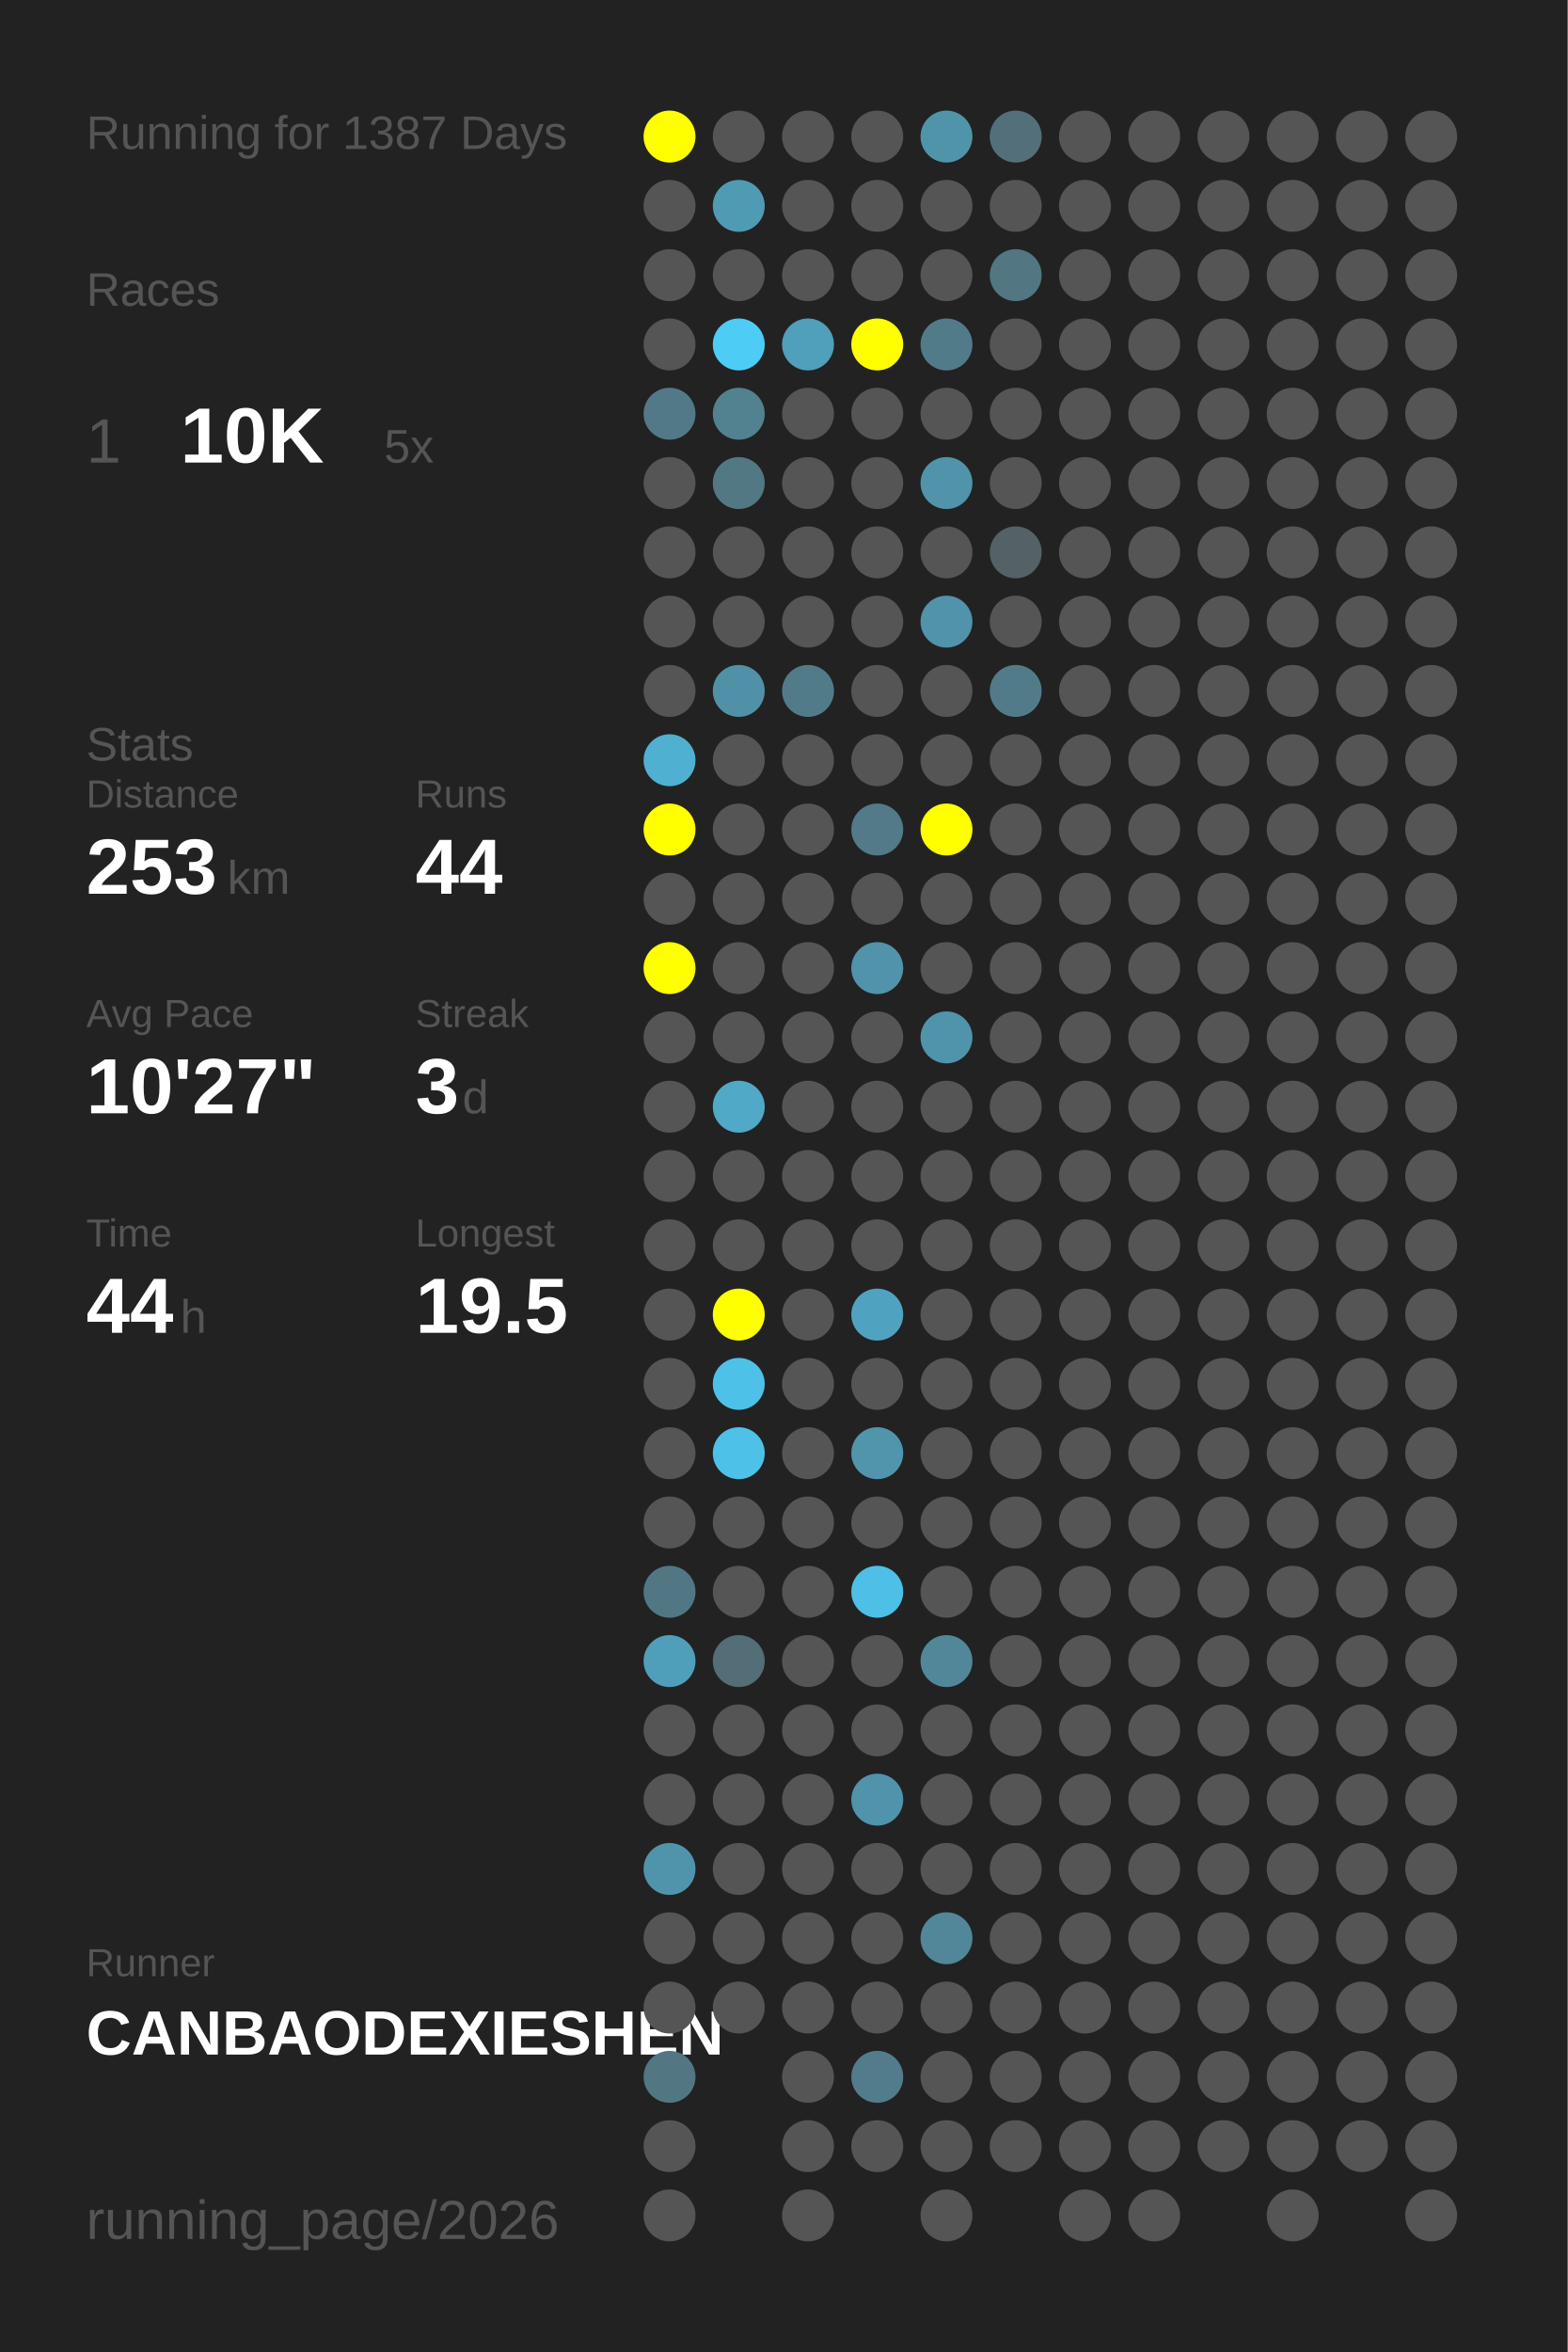
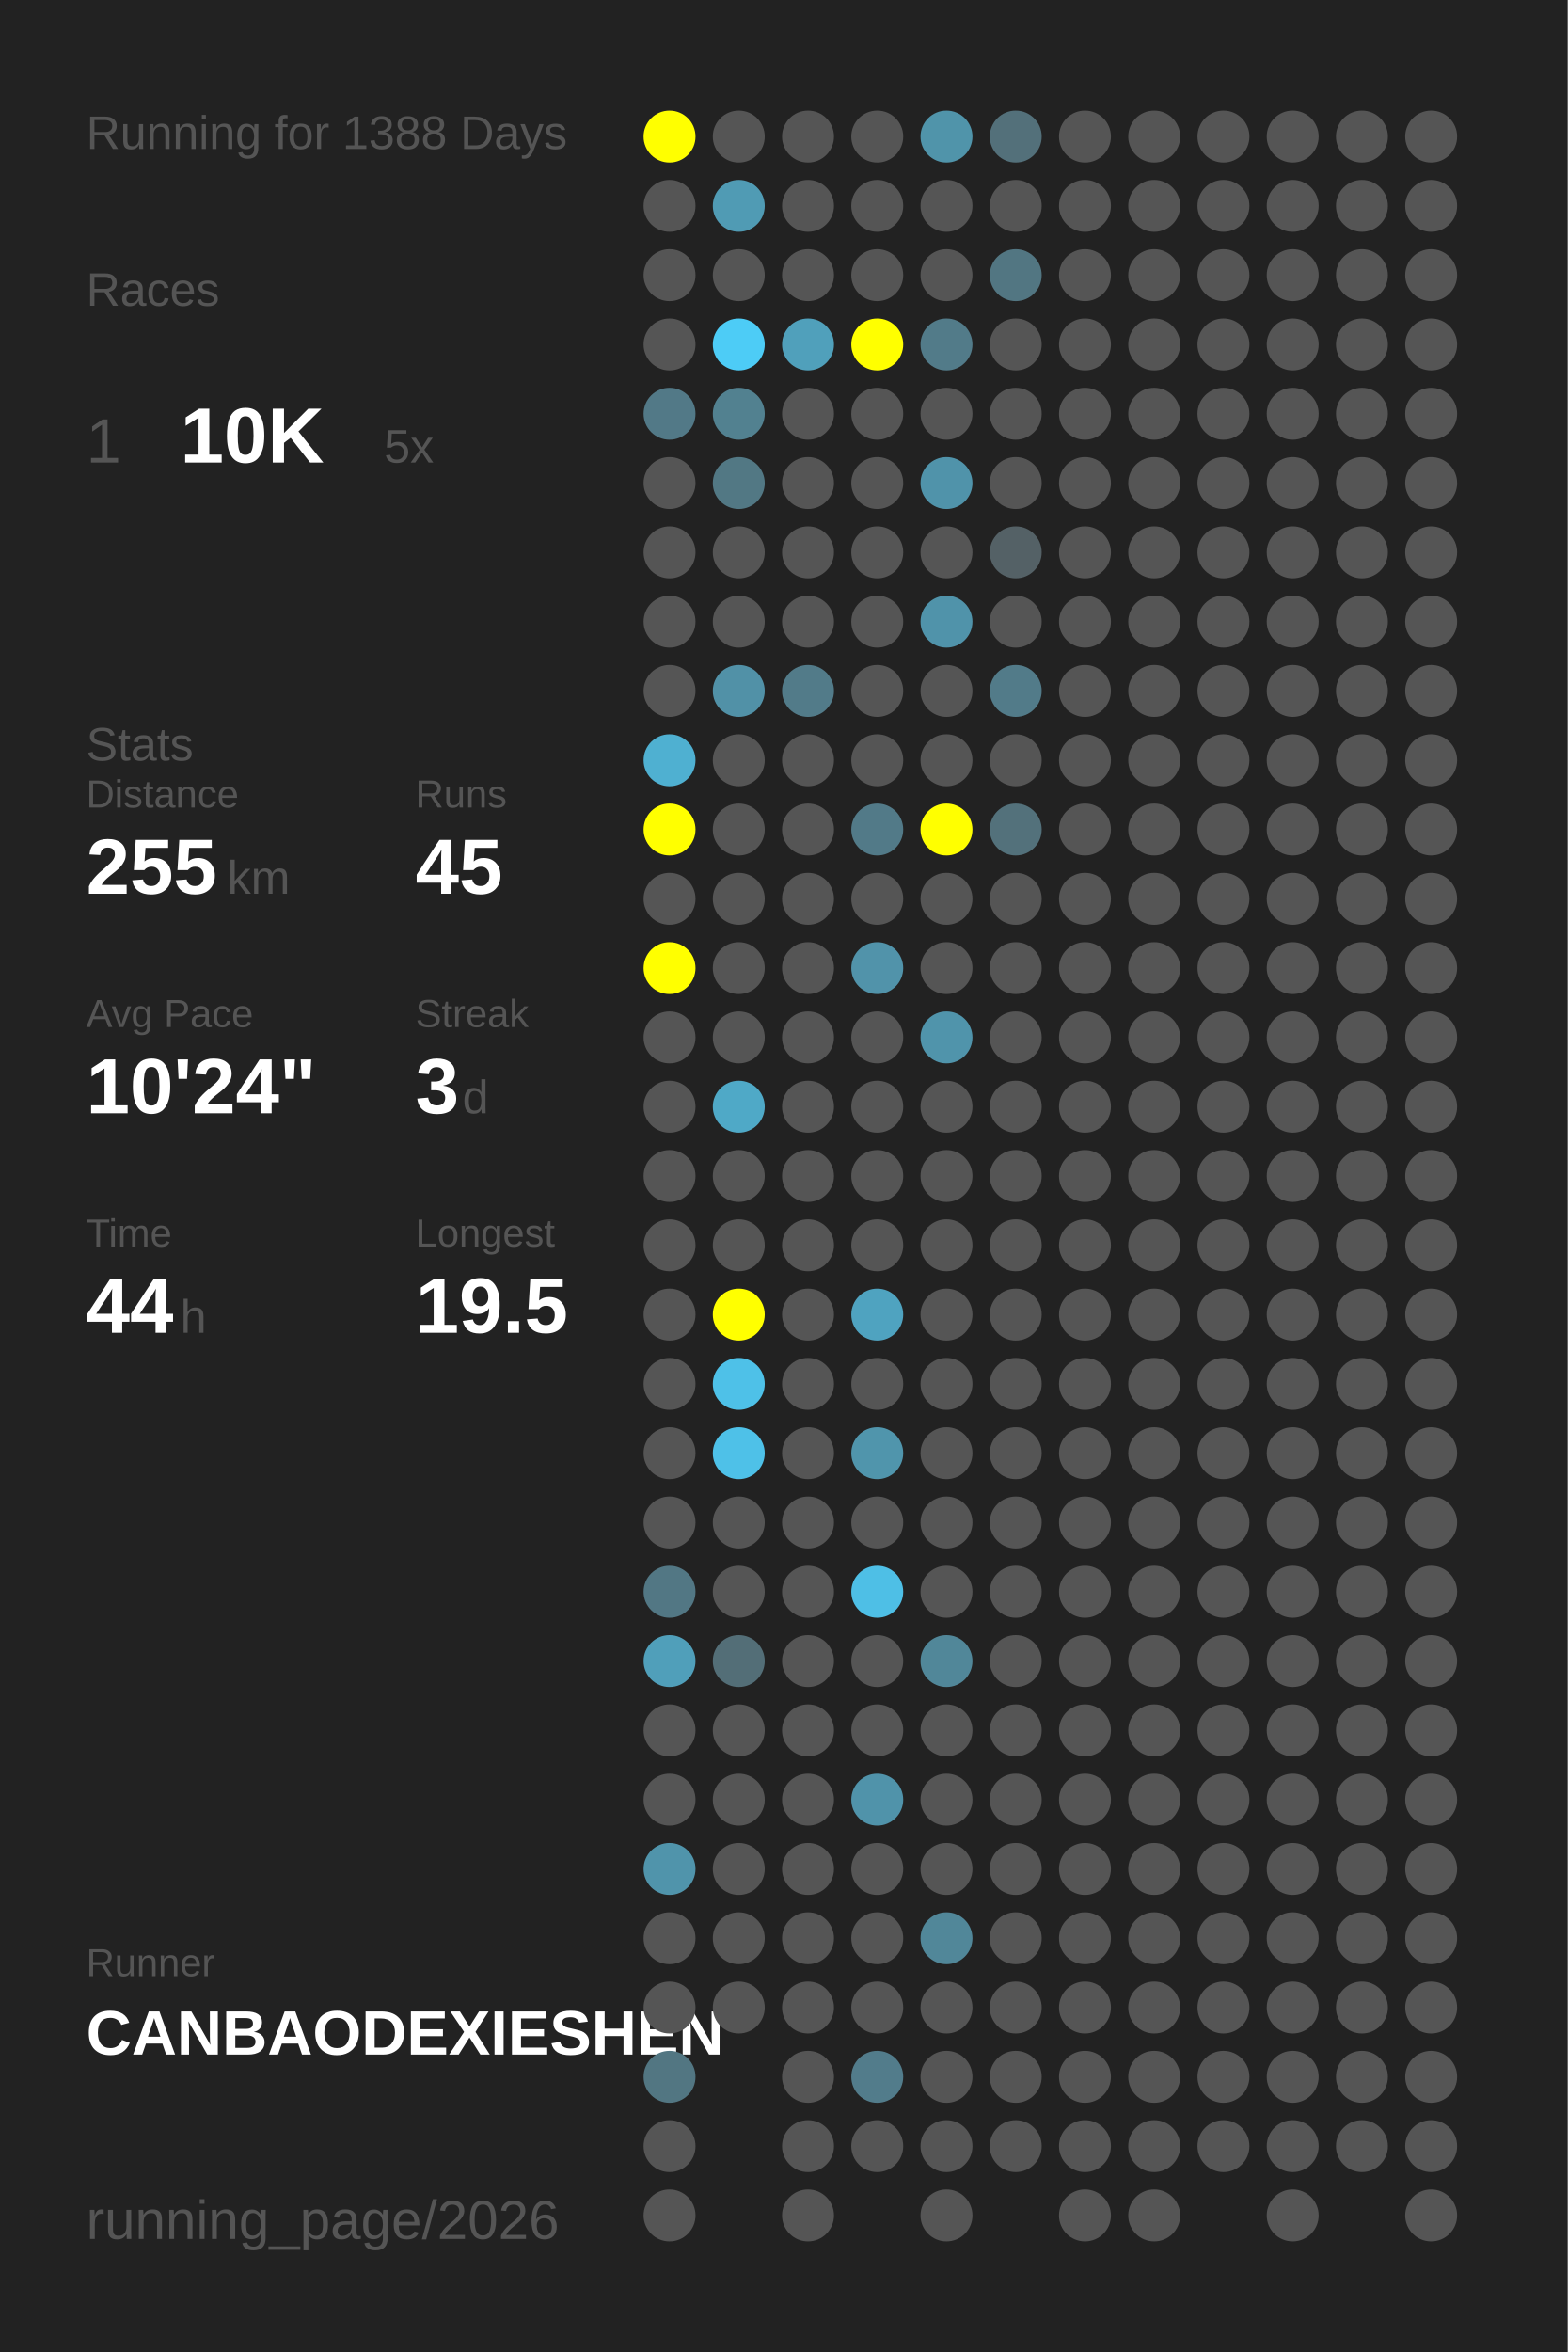
<svg xmlns="http://www.w3.org/2000/svg" baseProfile="full" height="300mm" version="1.1" viewBox="0,0,200,300" width="200mm">
  <defs />
  <rect fill="#222222" height="300" width="200" x="0" y="0" />
-   <text fill="#555555" style="font-size:6px; font-family:Arial;" x="11" y="19">Running for 1387 Days</text>
+   <text fill="#555555" style="font-size:6px; font-family:Arial;" x="11" y="19">Running for 1388 Days</text>
  <text fill="#555555" style="font-size:6px; font-family:Arial;" x="11" y="39">Races</text>
  <text fill="#555555" style="font-size:8px; font-family:Arial;" x="11" y="59">1</text>
  <text fill="#FFFFFF" style="font-size:10px; font-family:Arial; font-weight:bold;" x="23" y="59">10K</text>
  <text fill="#555555" style="font-size:6px; font-family:Arial;" x="49" y="59">5x</text>
  <text fill="#555555" style="font-size:6px; font-family:Arial;" x="11" y="97">Stats</text>
  <text fill="#555555" style="font-size:5px; font-family:Arial;" x="11" y="103">Distance</text>
-   <text fill="#FFFFFF" style="font-size:10px; font-family:Arial; font-weight:bold;" x="11" y="114">253</text>
+   <text fill="#FFFFFF" style="font-size:10px; font-family:Arial; font-weight:bold;" x="11" y="114">255</text>
  <text fill="#555555" style="font-size:6px; font-family:Arial;" x="29" y="114">km</text>
  <text fill="#555555" style="font-size:5px; font-family:Arial;" x="53" y="103">Runs</text>
-   <text fill="#FFFFFF" style="font-size:10px; font-family:Arial; font-weight:bold;" x="53" y="114">44</text>
+   <text fill="#FFFFFF" style="font-size:10px; font-family:Arial; font-weight:bold;" x="53" y="114">45</text>
  <text fill="#555555" style="font-size:5px; font-family:Arial;" x="11" y="131">Avg Pace</text>
-   <text fill="#FFFFFF" style="font-size:10px; font-family:Arial; font-weight:bold;" x="11" y="142">10'27"</text>
+   <text fill="#FFFFFF" style="font-size:10px; font-family:Arial; font-weight:bold;" x="11" y="142">10'24"</text>
  <text fill="#555555" style="font-size:5px; font-family:Arial;" x="53" y="131">Streak</text>
  <text fill="#FFFFFF" style="font-size:10px; font-family:Arial; font-weight:bold;" x="53" y="142">3</text>
  <text fill="#555555" style="font-size:6px; font-family:Arial;" x="59" y="142">d</text>
  <text fill="#555555" style="font-size:5px; font-family:Arial;" x="11" y="159">Time</text>
  <text fill="#FFFFFF" style="font-size:10px; font-family:Arial; font-weight:bold;" x="11" y="170">44</text>
  <text fill="#555555" style="font-size:6px; font-family:Arial;" x="23" y="170">h</text>
  <text fill="#555555" style="font-size:5px; font-family:Arial;" x="53" y="159">Longest</text>
  <text fill="#FFFFFF" style="font-size:10px; font-family:Arial; font-weight:bold;" x="53" y="170">19.5</text>
  <text fill="#555555" style="font-size:5px; font-family:Arial;" x="11" y="252.065">Runner</text>
  <text fill="#FFFFFF" style="font-size:8px; font-family:Arial; font-weight:bold;" x="11" y="262.065">CANBAODEXIESHEN</text>
  <text fill="#555555" style="font-size:7px; font-family:Arial;" x="11" y="285.581">running_page/2026</text>
  <circle cx="85.417" cy="17.419" fill="#FFFF00" r="3.312" />
  <circle cx="85.417" cy="26.258" fill="#555555" r="3.312" />
  <circle cx="85.417" cy="35.097" fill="#555555" r="3.312" />
  <circle cx="85.417" cy="43.935" fill="#555555" r="3.312" />
  <circle cx="85.417" cy="52.774" fill="#527987" r="3.312" />
  <circle cx="85.417" cy="61.613" fill="#555555" r="3.312" />
  <circle cx="85.417" cy="70.452" fill="#555555" r="3.312" />
  <circle cx="85.417" cy="79.29" fill="#555555" r="3.312" />
  <circle cx="85.417" cy="88.129" fill="#555555" r="3.312" />
  <circle cx="85.417" cy="96.968" fill="#4fb0d1" r="3.312" />
  <circle cx="85.417" cy="105.806" fill="#FFFF00" r="3.312" />
  <circle cx="85.417" cy="114.645" fill="#555555" r="3.312" />
  <circle cx="85.417" cy="123.484" fill="#FFFF00" r="3.312" />
  <circle cx="85.417" cy="132.323" fill="#555555" r="3.312" />
  <circle cx="85.417" cy="141.161" fill="#555555" r="3.312" />
  <circle cx="85.417" cy="150" fill="#555555" r="3.312" />
  <circle cx="85.417" cy="158.839" fill="#555555" r="3.312" />
  <circle cx="85.417" cy="167.677" fill="#555555" r="3.312" />
  <circle cx="85.417" cy="176.516" fill="#555555" r="3.312" />
  <circle cx="85.417" cy="185.355" fill="#555555" r="3.312" />
  <circle cx="85.417" cy="194.194" fill="#555555" r="3.312" />
  <circle cx="85.417" cy="203.032" fill="#527784" r="3.312" />
  <circle cx="85.417" cy="211.871" fill="#509fba" r="3.312" />
  <circle cx="85.417" cy="220.71" fill="#555555" r="3.312" />
  <circle cx="85.417" cy="229.548" fill="#555555" r="3.312" />
  <circle cx="85.417" cy="238.387" fill="#5094ab" r="3.312" />
  <circle cx="85.417" cy="247.226" fill="#555555" r="3.312" />
  <circle cx="85.417" cy="256.065" fill="#555555" r="3.312" />
  <circle cx="85.417" cy="264.903" fill="#527682" r="3.312" />
  <circle cx="85.417" cy="273.742" fill="#555555" r="3.312" />
  <circle cx="85.417" cy="282.581" fill="#555555" r="3.312" />
  <circle cx="94.25" cy="17.419" fill="#555555" r="3.312" />
  <circle cx="94.25" cy="26.258" fill="#509bb4" r="3.312" />
  <circle cx="94.25" cy="35.097" fill="#555555" r="3.312" />
  <circle cx="94.25" cy="43.935" fill="#4dccf6" r="3.312" />
  <circle cx="94.25" cy="52.774" fill="#528190" r="3.312" />
  <circle cx="94.25" cy="61.613" fill="#527884" r="3.312" />
  <circle cx="94.25" cy="70.452" fill="#555555" r="3.312" />
  <circle cx="94.25" cy="79.29" fill="#555555" r="3.312" />
  <circle cx="94.25" cy="88.129" fill="#5191a7" r="3.312" />
  <circle cx="94.25" cy="96.968" fill="#555555" r="3.312" />
  <circle cx="94.25" cy="105.806" fill="#555555" r="3.312" />
  <circle cx="94.25" cy="114.645" fill="#555555" r="3.312" />
  <circle cx="94.25" cy="123.484" fill="#555555" r="3.312" />
  <circle cx="94.25" cy="132.323" fill="#555555" r="3.312" />
  <circle cx="94.25" cy="141.161" fill="#4fa9c7" r="3.312" />
  <circle cx="94.25" cy="150" fill="#555555" r="3.312" />
  <circle cx="94.25" cy="158.839" fill="#555555" r="3.312" />
  <circle cx="94.25" cy="167.677" fill="#FFFF00" r="3.312" />
  <circle cx="94.25" cy="176.516" fill="#4ec1e8" r="3.312" />
  <circle cx="94.25" cy="185.355" fill="#4ec1e8" r="3.312" />
  <circle cx="94.25" cy="194.194" fill="#555555" r="3.312" />
  <circle cx="94.25" cy="203.032" fill="#555555" r="3.312" />
  <circle cx="94.25" cy="211.871" fill="#536e77" r="3.312" />
  <circle cx="94.25" cy="220.71" fill="#555555" r="3.312" />
  <circle cx="94.25" cy="229.548" fill="#555555" r="3.312" />
  <circle cx="94.25" cy="238.387" fill="#555555" r="3.312" />
  <circle cx="94.25" cy="247.226" fill="#555555" r="3.312" />
  <circle cx="94.25" cy="256.065" fill="#555555" r="3.312" />
  <circle cx="103.083" cy="17.419" fill="#555555" r="3.312" />
  <circle cx="103.083" cy="26.258" fill="#555555" r="3.312" />
  <circle cx="103.083" cy="35.097" fill="#555555" r="3.312" />
  <circle cx="103.083" cy="43.935" fill="#50a0bb" r="3.312" />
  <circle cx="103.083" cy="52.774" fill="#555555" r="3.312" />
  <circle cx="103.083" cy="61.613" fill="#555555" r="3.312" />
  <circle cx="103.083" cy="70.452" fill="#555555" r="3.312" />
  <circle cx="103.083" cy="79.29" fill="#555555" r="3.312" />
  <circle cx="103.083" cy="88.129" fill="#527b89" r="3.312" />
  <circle cx="103.083" cy="96.968" fill="#555555" r="3.312" />
  <circle cx="103.083" cy="105.806" fill="#555555" r="3.312" />
  <circle cx="103.083" cy="114.645" fill="#555555" r="3.312" />
  <circle cx="103.083" cy="123.484" fill="#555555" r="3.312" />
  <circle cx="103.083" cy="132.323" fill="#555555" r="3.312" />
  <circle cx="103.083" cy="141.161" fill="#555555" r="3.312" />
  <circle cx="103.083" cy="150" fill="#555555" r="3.312" />
  <circle cx="103.083" cy="158.839" fill="#555555" r="3.312" />
  <circle cx="103.083" cy="167.677" fill="#555555" r="3.312" />
  <circle cx="103.083" cy="176.516" fill="#555555" r="3.312" />
  <circle cx="103.083" cy="185.355" fill="#555555" r="3.312" />
  <circle cx="103.083" cy="194.194" fill="#555555" r="3.312" />
  <circle cx="103.083" cy="203.032" fill="#555555" r="3.312" />
  <circle cx="103.083" cy="211.871" fill="#555555" r="3.312" />
  <circle cx="103.083" cy="220.71" fill="#555555" r="3.312" />
  <circle cx="103.083" cy="229.548" fill="#555555" r="3.312" />
  <circle cx="103.083" cy="238.387" fill="#555555" r="3.312" />
  <circle cx="103.083" cy="247.226" fill="#555555" r="3.312" />
  <circle cx="103.083" cy="256.065" fill="#555555" r="3.312" />
  <circle cx="103.083" cy="264.903" fill="#555555" r="3.312" />
  <circle cx="103.083" cy="273.742" fill="#555555" r="3.312" />
  <circle cx="103.083" cy="282.581" fill="#555555" r="3.312" />
  <circle cx="111.917" cy="17.419" fill="#555555" r="3.312" />
  <circle cx="111.917" cy="26.258" fill="#555555" r="3.312" />
  <circle cx="111.917" cy="35.097" fill="#555555" r="3.312" />
  <circle cx="111.917" cy="43.935" fill="#FFFF00" r="3.312" />
  <circle cx="111.917" cy="52.774" fill="#555555" r="3.312" />
  <circle cx="111.917" cy="61.613" fill="#555555" r="3.312" />
  <circle cx="111.917" cy="70.452" fill="#555555" r="3.312" />
  <circle cx="111.917" cy="79.29" fill="#555555" r="3.312" />
  <circle cx="111.917" cy="88.129" fill="#555555" r="3.312" />
  <circle cx="111.917" cy="96.968" fill="#555555" r="3.312" />
  <circle cx="111.917" cy="105.806" fill="#527a88" r="3.312" />
  <circle cx="111.917" cy="114.645" fill="#555555" r="3.312" />
  <circle cx="111.917" cy="123.484" fill="#5193aa" r="3.312" />
  <circle cx="111.917" cy="132.323" fill="#555555" r="3.312" />
  <circle cx="111.917" cy="141.161" fill="#555555" r="3.312" />
  <circle cx="111.917" cy="150" fill="#555555" r="3.312" />
  <circle cx="111.917" cy="158.839" fill="#555555" r="3.312" />
  <circle cx="111.917" cy="167.677" fill="#4fa3c0" r="3.312" />
  <circle cx="111.917" cy="176.516" fill="#555555" r="3.312" />
  <circle cx="111.917" cy="185.355" fill="#5095ac" r="3.312" />
  <circle cx="111.917" cy="194.194" fill="#555555" r="3.312" />
  <circle cx="111.917" cy="203.032" fill="#4ebfe6" r="3.312" />
  <circle cx="111.917" cy="211.871" fill="#555555" r="3.312" />
  <circle cx="111.917" cy="220.71" fill="#555555" r="3.312" />
  <circle cx="111.917" cy="229.548" fill="#5093aa" r="3.312" />
  <circle cx="111.917" cy="238.387" fill="#555555" r="3.312" />
  <circle cx="111.917" cy="247.226" fill="#555555" r="3.312" />
  <circle cx="111.917" cy="256.065" fill="#555555" r="3.312" />
  <circle cx="111.917" cy="264.903" fill="#527c8b" r="3.312" />
  <circle cx="111.917" cy="273.742" fill="#555555" r="3.312" />
  <circle cx="120.75" cy="17.419" fill="#5094aa" r="3.312" />
  <circle cx="120.75" cy="26.258" fill="#555555" r="3.312" />
  <circle cx="120.75" cy="35.097" fill="#555555" r="3.312" />
  <circle cx="120.75" cy="43.935" fill="#527b89" r="3.312" />
  <circle cx="120.75" cy="52.774" fill="#555555" r="3.312" />
  <circle cx="120.75" cy="61.613" fill="#5093aa" r="3.312" />
  <circle cx="120.75" cy="70.452" fill="#555555" r="3.312" />
  <circle cx="120.75" cy="79.29" fill="#5093aa" r="3.312" />
  <circle cx="120.75" cy="88.129" fill="#555555" r="3.312" />
  <circle cx="120.75" cy="96.968" fill="#555555" r="3.312" />
  <circle cx="120.75" cy="105.806" fill="#FFFF00" r="3.312" />
  <circle cx="120.75" cy="114.645" fill="#555555" r="3.312" />
  <circle cx="120.75" cy="123.484" fill="#555555" r="3.312" />
  <circle cx="120.75" cy="132.323" fill="#5094ab" r="3.312" />
  <circle cx="120.75" cy="141.161" fill="#555555" r="3.312" />
  <circle cx="120.75" cy="150" fill="#555555" r="3.312" />
  <circle cx="120.75" cy="158.839" fill="#555555" r="3.312" />
  <circle cx="120.75" cy="167.677" fill="#555555" r="3.312" />
  <circle cx="120.75" cy="176.516" fill="#555555" r="3.312" />
  <circle cx="120.75" cy="185.355" fill="#555555" r="3.312" />
  <circle cx="120.75" cy="194.194" fill="#555555" r="3.312" />
  <circle cx="120.75" cy="203.032" fill="#555555" r="3.312" />
  <circle cx="120.75" cy="211.871" fill="#518799" r="3.312" />
  <circle cx="120.75" cy="220.71" fill="#555555" r="3.312" />
  <circle cx="120.75" cy="229.548" fill="#555555" r="3.312" />
  <circle cx="120.75" cy="238.387" fill="#555555" r="3.312" />
  <circle cx="120.75" cy="247.226" fill="#518799" r="3.312" />
  <circle cx="120.75" cy="256.065" fill="#555555" r="3.312" />
  <circle cx="120.75" cy="264.903" fill="#555555" r="3.312" />
  <circle cx="120.75" cy="273.742" fill="#555555" r="3.312" />
  <circle cx="120.75" cy="282.581" fill="#555555" r="3.312" />
  <circle cx="129.583" cy="17.419" fill="#53707a" r="3.312" />
  <circle cx="129.583" cy="26.258" fill="#555555" r="3.312" />
  <circle cx="129.583" cy="35.097" fill="#527682" r="3.312" />
  <circle cx="129.583" cy="43.935" fill="#555555" r="3.312" />
  <circle cx="129.583" cy="52.774" fill="#555555" r="3.312" />
  <circle cx="129.583" cy="61.613" fill="#555555" r="3.312" />
  <circle cx="129.583" cy="70.452" fill="#546166" r="3.312" />
  <circle cx="129.583" cy="79.29" fill="#555555" r="3.312" />
  <circle cx="129.583" cy="88.129" fill="#527b89" r="3.312" />
  <circle cx="129.583" cy="96.968" fill="#555555" r="3.312" />
-   <circle cx="129.583" cy="105.806" fill="#555555" r="3.312" />
+   <circle cx="129.583" cy="105.806" fill="#53717b" r="3.312" />
  <circle cx="129.583" cy="114.645" fill="#555555" r="3.312" />
  <circle cx="129.583" cy="123.484" fill="#555555" r="3.312" />
  <circle cx="129.583" cy="132.323" fill="#555555" r="3.312" />
  <circle cx="129.583" cy="141.161" fill="#555555" r="3.312" />
  <circle cx="129.583" cy="150" fill="#555555" r="3.312" />
  <circle cx="129.583" cy="158.839" fill="#555555" r="3.312" />
  <circle cx="129.583" cy="167.677" fill="#555555" r="3.312" />
  <circle cx="129.583" cy="176.516" fill="#555555" r="3.312" />
  <circle cx="129.583" cy="185.355" fill="#555555" r="3.312" />
  <circle cx="129.583" cy="194.194" fill="#555555" r="3.312" />
  <circle cx="129.583" cy="203.032" fill="#555555" r="3.312" />
  <circle cx="129.583" cy="211.871" fill="#555555" r="3.312" />
  <circle cx="129.583" cy="220.71" fill="#555555" r="3.312" />
  <circle cx="129.583" cy="229.548" fill="#555555" r="3.312" />
  <circle cx="129.583" cy="238.387" fill="#555555" r="3.312" />
  <circle cx="129.583" cy="247.226" fill="#555555" r="3.312" />
  <circle cx="129.583" cy="256.065" fill="#555555" r="3.312" />
  <circle cx="129.583" cy="264.903" fill="#555555" r="3.312" />
  <circle cx="129.583" cy="273.742" fill="#555555" r="3.312" />
  <circle cx="138.417" cy="17.419" fill="#555555" r="3.312" />
  <circle cx="138.417" cy="26.258" fill="#555555" r="3.312" />
  <circle cx="138.417" cy="35.097" fill="#555555" r="3.312" />
  <circle cx="138.417" cy="43.935" fill="#555555" r="3.312" />
  <circle cx="138.417" cy="52.774" fill="#555555" r="3.312" />
  <circle cx="138.417" cy="61.613" fill="#555555" r="3.312" />
  <circle cx="138.417" cy="70.452" fill="#555555" r="3.312" />
  <circle cx="138.417" cy="79.29" fill="#555555" r="3.312" />
  <circle cx="138.417" cy="88.129" fill="#555555" r="3.312" />
  <circle cx="138.417" cy="96.968" fill="#555555" r="3.312" />
  <circle cx="138.417" cy="105.806" fill="#555555" r="3.312" />
  <circle cx="138.417" cy="114.645" fill="#555555" r="3.312" />
  <circle cx="138.417" cy="123.484" fill="#555555" r="3.312" />
  <circle cx="138.417" cy="132.323" fill="#555555" r="3.312" />
  <circle cx="138.417" cy="141.161" fill="#555555" r="3.312" />
  <circle cx="138.417" cy="150" fill="#555555" r="3.312" />
  <circle cx="138.417" cy="158.839" fill="#555555" r="3.312" />
  <circle cx="138.417" cy="167.677" fill="#555555" r="3.312" />
  <circle cx="138.417" cy="176.516" fill="#555555" r="3.312" />
  <circle cx="138.417" cy="185.355" fill="#555555" r="3.312" />
  <circle cx="138.417" cy="194.194" fill="#555555" r="3.312" />
  <circle cx="138.417" cy="203.032" fill="#555555" r="3.312" />
  <circle cx="138.417" cy="211.871" fill="#555555" r="3.312" />
  <circle cx="138.417" cy="220.71" fill="#555555" r="3.312" />
  <circle cx="138.417" cy="229.548" fill="#555555" r="3.312" />
  <circle cx="138.417" cy="238.387" fill="#555555" r="3.312" />
  <circle cx="138.417" cy="247.226" fill="#555555" r="3.312" />
  <circle cx="138.417" cy="256.065" fill="#555555" r="3.312" />
  <circle cx="138.417" cy="264.903" fill="#555555" r="3.312" />
  <circle cx="138.417" cy="273.742" fill="#555555" r="3.312" />
  <circle cx="138.417" cy="282.581" fill="#555555" r="3.312" />
  <circle cx="147.25" cy="17.419" fill="#555555" r="3.312" />
  <circle cx="147.25" cy="26.258" fill="#555555" r="3.312" />
  <circle cx="147.25" cy="35.097" fill="#555555" r="3.312" />
  <circle cx="147.25" cy="43.935" fill="#555555" r="3.312" />
  <circle cx="147.25" cy="52.774" fill="#555555" r="3.312" />
  <circle cx="147.25" cy="61.613" fill="#555555" r="3.312" />
  <circle cx="147.25" cy="70.452" fill="#555555" r="3.312" />
  <circle cx="147.25" cy="79.29" fill="#555555" r="3.312" />
  <circle cx="147.25" cy="88.129" fill="#555555" r="3.312" />
  <circle cx="147.25" cy="96.968" fill="#555555" r="3.312" />
  <circle cx="147.25" cy="105.806" fill="#555555" r="3.312" />
  <circle cx="147.25" cy="114.645" fill="#555555" r="3.312" />
  <circle cx="147.25" cy="123.484" fill="#555555" r="3.312" />
  <circle cx="147.25" cy="132.323" fill="#555555" r="3.312" />
  <circle cx="147.25" cy="141.161" fill="#555555" r="3.312" />
  <circle cx="147.25" cy="150" fill="#555555" r="3.312" />
  <circle cx="147.25" cy="158.839" fill="#555555" r="3.312" />
  <circle cx="147.25" cy="167.677" fill="#555555" r="3.312" />
  <circle cx="147.25" cy="176.516" fill="#555555" r="3.312" />
  <circle cx="147.25" cy="185.355" fill="#555555" r="3.312" />
  <circle cx="147.25" cy="194.194" fill="#555555" r="3.312" />
  <circle cx="147.25" cy="203.032" fill="#555555" r="3.312" />
  <circle cx="147.25" cy="211.871" fill="#555555" r="3.312" />
  <circle cx="147.25" cy="220.71" fill="#555555" r="3.312" />
  <circle cx="147.25" cy="229.548" fill="#555555" r="3.312" />
  <circle cx="147.25" cy="238.387" fill="#555555" r="3.312" />
  <circle cx="147.25" cy="247.226" fill="#555555" r="3.312" />
  <circle cx="147.25" cy="256.065" fill="#555555" r="3.312" />
  <circle cx="147.25" cy="264.903" fill="#555555" r="3.312" />
  <circle cx="147.25" cy="273.742" fill="#555555" r="3.312" />
  <circle cx="147.25" cy="282.581" fill="#555555" r="3.312" />
  <circle cx="156.083" cy="17.419" fill="#555555" r="3.312" />
  <circle cx="156.083" cy="26.258" fill="#555555" r="3.312" />
  <circle cx="156.083" cy="35.097" fill="#555555" r="3.312" />
  <circle cx="156.083" cy="43.935" fill="#555555" r="3.312" />
  <circle cx="156.083" cy="52.774" fill="#555555" r="3.312" />
  <circle cx="156.083" cy="61.613" fill="#555555" r="3.312" />
  <circle cx="156.083" cy="70.452" fill="#555555" r="3.312" />
  <circle cx="156.083" cy="79.29" fill="#555555" r="3.312" />
  <circle cx="156.083" cy="88.129" fill="#555555" r="3.312" />
  <circle cx="156.083" cy="96.968" fill="#555555" r="3.312" />
  <circle cx="156.083" cy="105.806" fill="#555555" r="3.312" />
  <circle cx="156.083" cy="114.645" fill="#555555" r="3.312" />
  <circle cx="156.083" cy="123.484" fill="#555555" r="3.312" />
  <circle cx="156.083" cy="132.323" fill="#555555" r="3.312" />
  <circle cx="156.083" cy="141.161" fill="#555555" r="3.312" />
  <circle cx="156.083" cy="150" fill="#555555" r="3.312" />
  <circle cx="156.083" cy="158.839" fill="#555555" r="3.312" />
  <circle cx="156.083" cy="167.677" fill="#555555" r="3.312" />
  <circle cx="156.083" cy="176.516" fill="#555555" r="3.312" />
  <circle cx="156.083" cy="185.355" fill="#555555" r="3.312" />
  <circle cx="156.083" cy="194.194" fill="#555555" r="3.312" />
  <circle cx="156.083" cy="203.032" fill="#555555" r="3.312" />
  <circle cx="156.083" cy="211.871" fill="#555555" r="3.312" />
  <circle cx="156.083" cy="220.71" fill="#555555" r="3.312" />
  <circle cx="156.083" cy="229.548" fill="#555555" r="3.312" />
  <circle cx="156.083" cy="238.387" fill="#555555" r="3.312" />
  <circle cx="156.083" cy="247.226" fill="#555555" r="3.312" />
  <circle cx="156.083" cy="256.065" fill="#555555" r="3.312" />
  <circle cx="156.083" cy="264.903" fill="#555555" r="3.312" />
  <circle cx="156.083" cy="273.742" fill="#555555" r="3.312" />
  <circle cx="164.917" cy="17.419" fill="#555555" r="3.312" />
  <circle cx="164.917" cy="26.258" fill="#555555" r="3.312" />
  <circle cx="164.917" cy="35.097" fill="#555555" r="3.312" />
  <circle cx="164.917" cy="43.935" fill="#555555" r="3.312" />
  <circle cx="164.917" cy="52.774" fill="#555555" r="3.312" />
  <circle cx="164.917" cy="61.613" fill="#555555" r="3.312" />
  <circle cx="164.917" cy="70.452" fill="#555555" r="3.312" />
  <circle cx="164.917" cy="79.29" fill="#555555" r="3.312" />
  <circle cx="164.917" cy="88.129" fill="#555555" r="3.312" />
  <circle cx="164.917" cy="96.968" fill="#555555" r="3.312" />
  <circle cx="164.917" cy="105.806" fill="#555555" r="3.312" />
  <circle cx="164.917" cy="114.645" fill="#555555" r="3.312" />
  <circle cx="164.917" cy="123.484" fill="#555555" r="3.312" />
  <circle cx="164.917" cy="132.323" fill="#555555" r="3.312" />
  <circle cx="164.917" cy="141.161" fill="#555555" r="3.312" />
  <circle cx="164.917" cy="150" fill="#555555" r="3.312" />
  <circle cx="164.917" cy="158.839" fill="#555555" r="3.312" />
  <circle cx="164.917" cy="167.677" fill="#555555" r="3.312" />
  <circle cx="164.917" cy="176.516" fill="#555555" r="3.312" />
  <circle cx="164.917" cy="185.355" fill="#555555" r="3.312" />
  <circle cx="164.917" cy="194.194" fill="#555555" r="3.312" />
  <circle cx="164.917" cy="203.032" fill="#555555" r="3.312" />
  <circle cx="164.917" cy="211.871" fill="#555555" r="3.312" />
  <circle cx="164.917" cy="220.71" fill="#555555" r="3.312" />
  <circle cx="164.917" cy="229.548" fill="#555555" r="3.312" />
  <circle cx="164.917" cy="238.387" fill="#555555" r="3.312" />
  <circle cx="164.917" cy="247.226" fill="#555555" r="3.312" />
  <circle cx="164.917" cy="256.065" fill="#555555" r="3.312" />
  <circle cx="164.917" cy="264.903" fill="#555555" r="3.312" />
  <circle cx="164.917" cy="273.742" fill="#555555" r="3.312" />
  <circle cx="164.917" cy="282.581" fill="#555555" r="3.312" />
  <circle cx="173.75" cy="17.419" fill="#555555" r="3.312" />
  <circle cx="173.75" cy="26.258" fill="#555555" r="3.312" />
  <circle cx="173.75" cy="35.097" fill="#555555" r="3.312" />
  <circle cx="173.75" cy="43.935" fill="#555555" r="3.312" />
  <circle cx="173.75" cy="52.774" fill="#555555" r="3.312" />
  <circle cx="173.75" cy="61.613" fill="#555555" r="3.312" />
  <circle cx="173.75" cy="70.452" fill="#555555" r="3.312" />
  <circle cx="173.75" cy="79.29" fill="#555555" r="3.312" />
  <circle cx="173.75" cy="88.129" fill="#555555" r="3.312" />
  <circle cx="173.75" cy="96.968" fill="#555555" r="3.312" />
  <circle cx="173.75" cy="105.806" fill="#555555" r="3.312" />
  <circle cx="173.75" cy="114.645" fill="#555555" r="3.312" />
  <circle cx="173.75" cy="123.484" fill="#555555" r="3.312" />
  <circle cx="173.75" cy="132.323" fill="#555555" r="3.312" />
  <circle cx="173.75" cy="141.161" fill="#555555" r="3.312" />
  <circle cx="173.75" cy="150" fill="#555555" r="3.312" />
  <circle cx="173.75" cy="158.839" fill="#555555" r="3.312" />
  <circle cx="173.75" cy="167.677" fill="#555555" r="3.312" />
  <circle cx="173.75" cy="176.516" fill="#555555" r="3.312" />
  <circle cx="173.75" cy="185.355" fill="#555555" r="3.312" />
  <circle cx="173.75" cy="194.194" fill="#555555" r="3.312" />
  <circle cx="173.75" cy="203.032" fill="#555555" r="3.312" />
  <circle cx="173.75" cy="211.871" fill="#555555" r="3.312" />
  <circle cx="173.75" cy="220.71" fill="#555555" r="3.312" />
  <circle cx="173.75" cy="229.548" fill="#555555" r="3.312" />
  <circle cx="173.75" cy="238.387" fill="#555555" r="3.312" />
  <circle cx="173.75" cy="247.226" fill="#555555" r="3.312" />
  <circle cx="173.75" cy="256.065" fill="#555555" r="3.312" />
  <circle cx="173.75" cy="264.903" fill="#555555" r="3.312" />
  <circle cx="173.75" cy="273.742" fill="#555555" r="3.312" />
  <circle cx="182.583" cy="17.419" fill="#555555" r="3.312" />
  <circle cx="182.583" cy="26.258" fill="#555555" r="3.312" />
  <circle cx="182.583" cy="35.097" fill="#555555" r="3.312" />
  <circle cx="182.583" cy="43.935" fill="#555555" r="3.312" />
  <circle cx="182.583" cy="52.774" fill="#555555" r="3.312" />
  <circle cx="182.583" cy="61.613" fill="#555555" r="3.312" />
  <circle cx="182.583" cy="70.452" fill="#555555" r="3.312" />
  <circle cx="182.583" cy="79.29" fill="#555555" r="3.312" />
  <circle cx="182.583" cy="88.129" fill="#555555" r="3.312" />
  <circle cx="182.583" cy="96.968" fill="#555555" r="3.312" />
  <circle cx="182.583" cy="105.806" fill="#555555" r="3.312" />
  <circle cx="182.583" cy="114.645" fill="#555555" r="3.312" />
  <circle cx="182.583" cy="123.484" fill="#555555" r="3.312" />
  <circle cx="182.583" cy="132.323" fill="#555555" r="3.312" />
  <circle cx="182.583" cy="141.161" fill="#555555" r="3.312" />
  <circle cx="182.583" cy="150" fill="#555555" r="3.312" />
  <circle cx="182.583" cy="158.839" fill="#555555" r="3.312" />
  <circle cx="182.583" cy="167.677" fill="#555555" r="3.312" />
  <circle cx="182.583" cy="176.516" fill="#555555" r="3.312" />
  <circle cx="182.583" cy="185.355" fill="#555555" r="3.312" />
  <circle cx="182.583" cy="194.194" fill="#555555" r="3.312" />
  <circle cx="182.583" cy="203.032" fill="#555555" r="3.312" />
  <circle cx="182.583" cy="211.871" fill="#555555" r="3.312" />
  <circle cx="182.583" cy="220.71" fill="#555555" r="3.312" />
  <circle cx="182.583" cy="229.548" fill="#555555" r="3.312" />
  <circle cx="182.583" cy="238.387" fill="#555555" r="3.312" />
  <circle cx="182.583" cy="247.226" fill="#555555" r="3.312" />
  <circle cx="182.583" cy="256.065" fill="#555555" r="3.312" />
  <circle cx="182.583" cy="264.903" fill="#555555" r="3.312" />
  <circle cx="182.583" cy="273.742" fill="#555555" r="3.312" />
  <circle cx="182.583" cy="282.581" fill="#555555" r="3.312" />
</svg>
